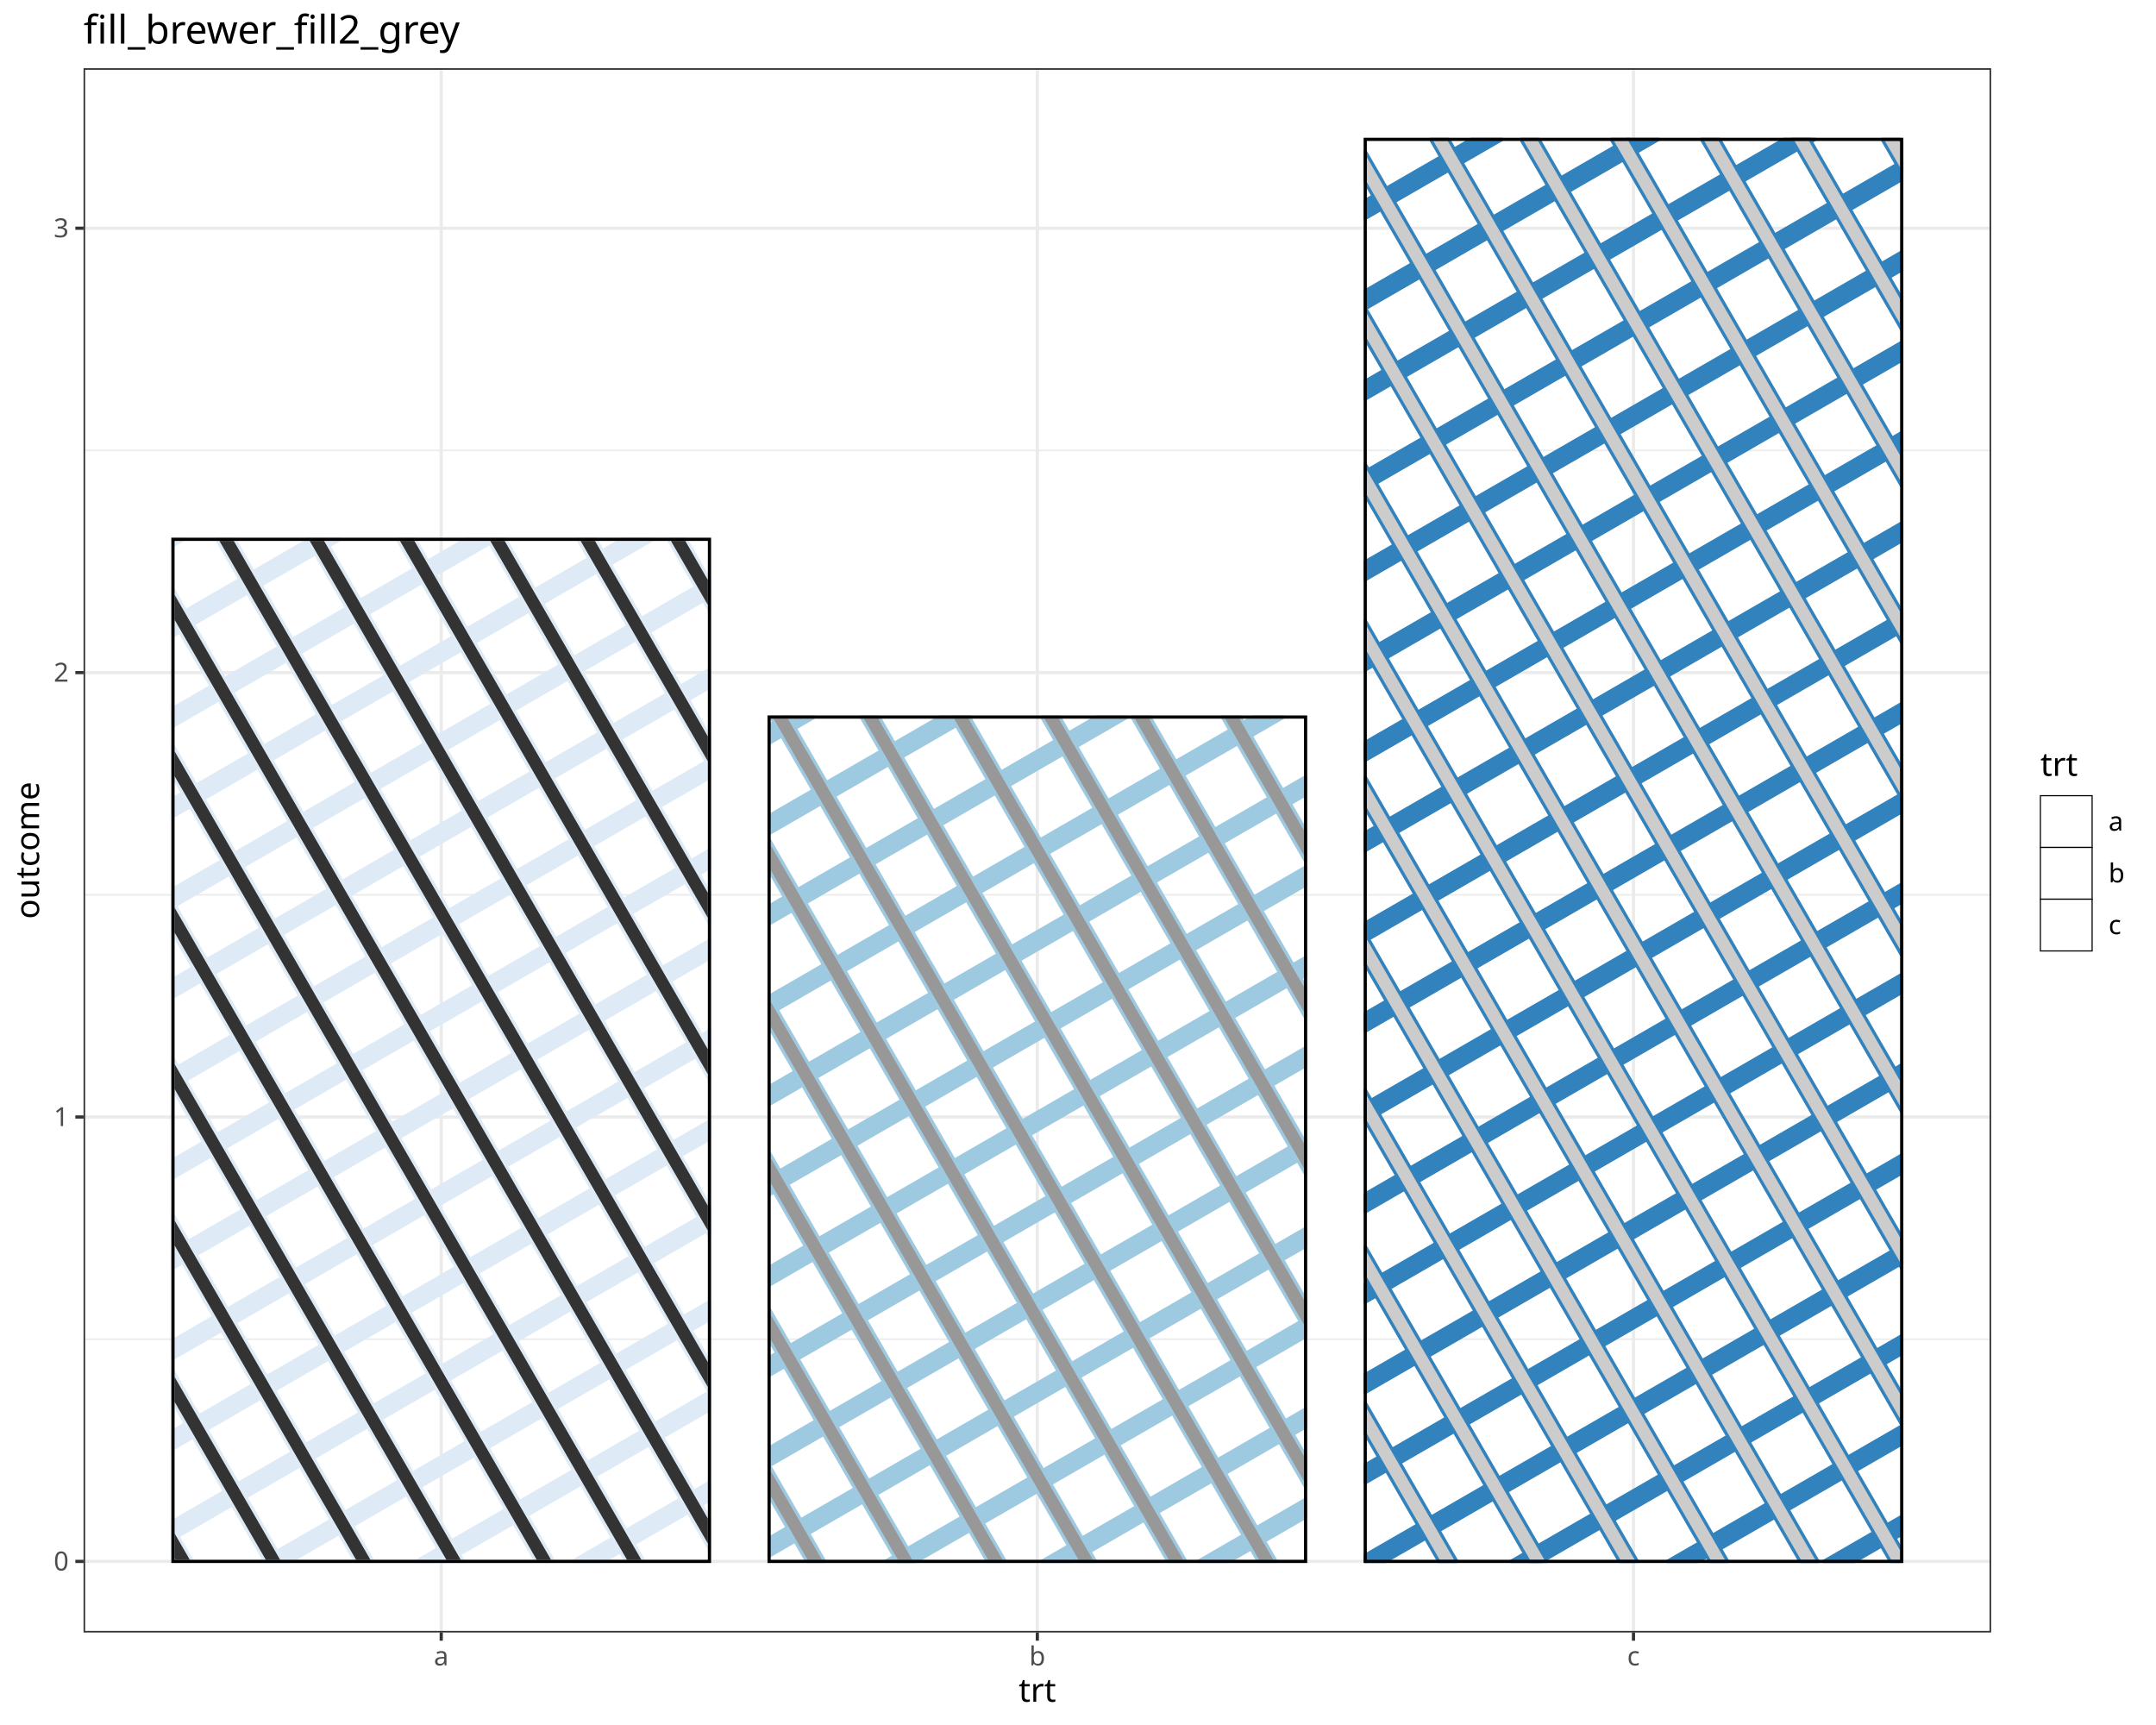
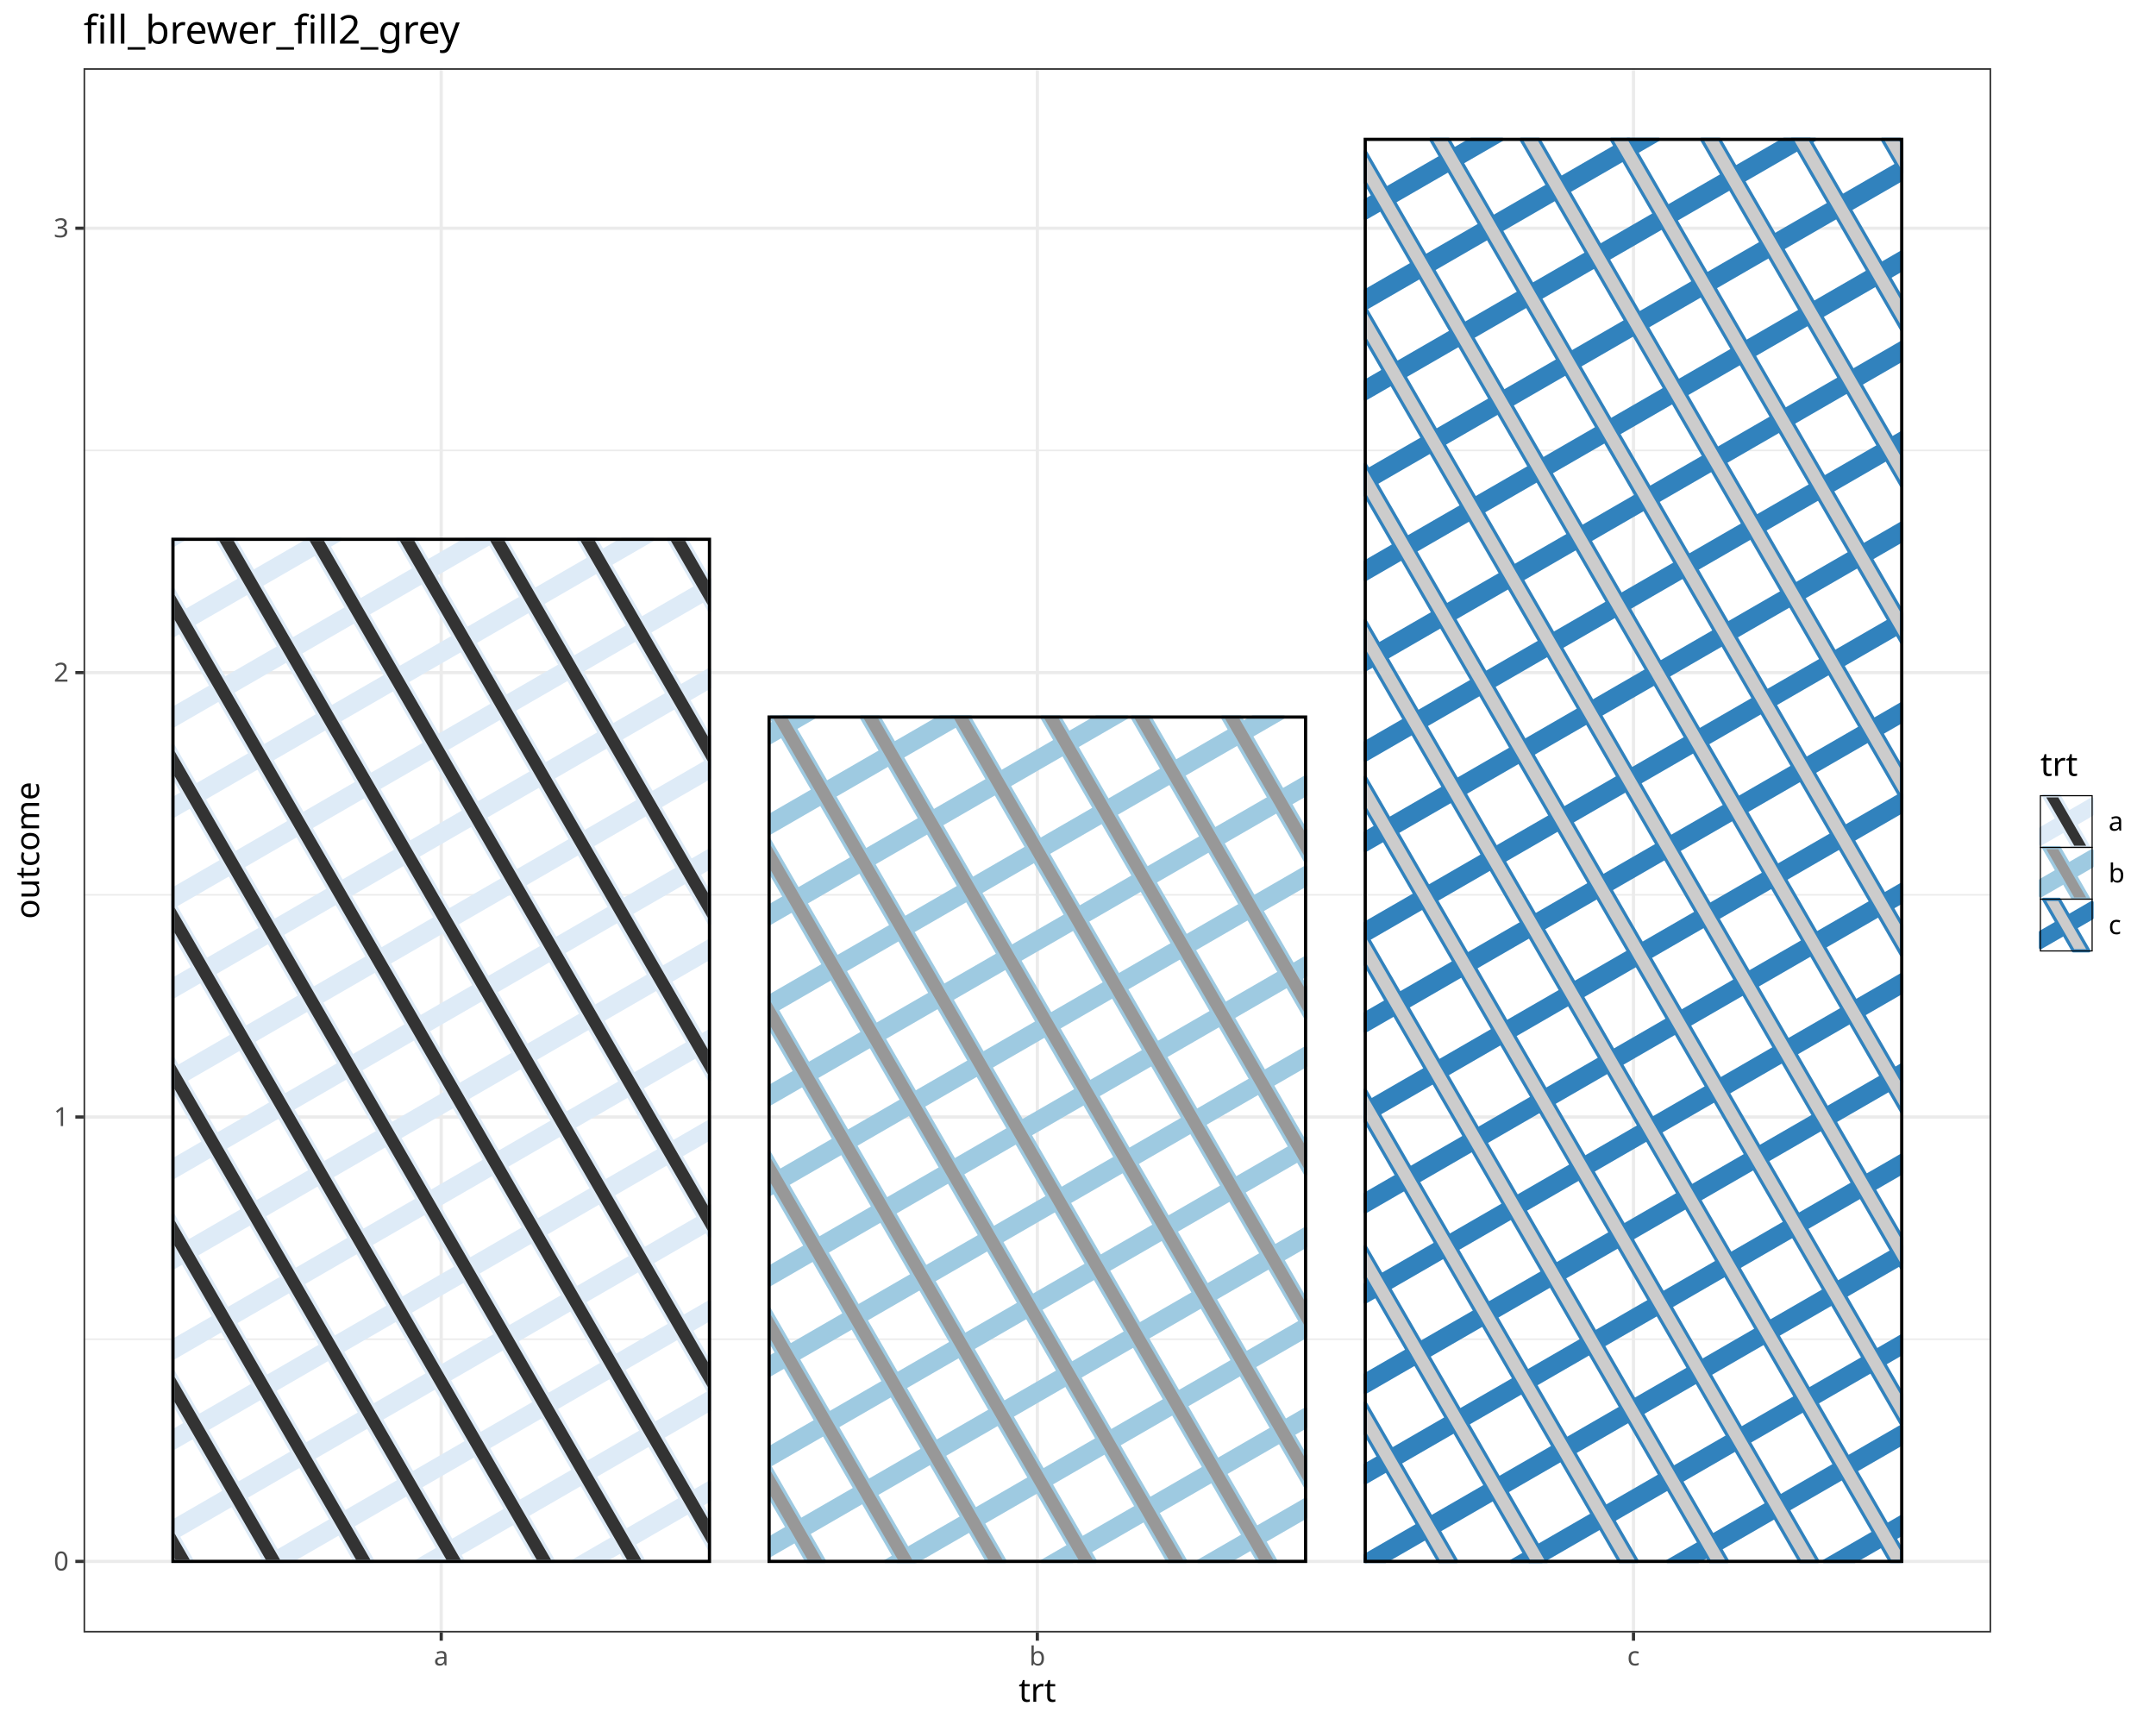
<svg xmlns="http://www.w3.org/2000/svg" class="svglite" data-engine-version="2.0" width="720.00pt" height="576.00pt" viewBox="0 0 720.00 576.00">
  <defs>
    <style type="text/css">
    .svglite line, .svglite polyline, .svglite polygon, .svglite path, .svglite rect, .svglite circle {
      fill: none;
      stroke: #000000;
      stroke-linecap: round;
      stroke-linejoin: round;
      stroke-miterlimit: 10.00;
    }
  </style>
  </defs>
  <rect width="100%" height="100%" style="stroke: none; fill: #FFFFFF;" />
  <defs>
    <clipPath id="cpMC4wMHw3MjAuMDB8MC4wMHw1NzYuMDA=">
      <rect x="0.00" y="0.00" width="720.00" height="576.00" />
    </clipPath>
  </defs>
  <g clip-path="url(#cpMC4wMHw3MjAuMDB8MC4wMHw1NzYuMDA=)">
    <rect x="-0" y="0.00" width="720.00" height="576.00" style="stroke-width: 1.07; stroke: #FFFFFF; fill: #FFFFFF;" />
  </g>
  <defs>
    <clipPath id="cpMjcuOTB8NjY0Ljk1fDIyLjc4fDU0NS4xMQ==">
      <rect x="27.90" y="22.78" width="637.05" height="522.33" />
    </clipPath>
  </defs>
  <g clip-path="url(#cpMjcuOTB8NjY0Ljk1fDIyLjc4fDU0NS4xMQ==)">
    <rect x="27.90" y="22.78" width="637.05" height="522.33" style="stroke-width: 1.07; stroke: none; fill: #FFFFFF;" />
    <polyline points="27.90,447.18 664.95,447.18 " style="stroke-width: 0.53; stroke: #EBEBEB; stroke-linecap: butt;" />
    <polyline points="27.90,298.79 664.95,298.79 " style="stroke-width: 0.53; stroke: #EBEBEB; stroke-linecap: butt;" />
    <polyline points="27.90,150.40 664.95,150.40 " style="stroke-width: 0.53; stroke: #EBEBEB; stroke-linecap: butt;" />
    <polyline points="27.90,521.37 664.95,521.37 " style="stroke-width: 1.07; stroke: #EBEBEB; stroke-linecap: butt;" />
    <polyline points="27.90,372.98 664.95,372.98 " style="stroke-width: 1.07; stroke: #EBEBEB; stroke-linecap: butt;" />
    <polyline points="27.90,224.59 664.95,224.59 " style="stroke-width: 1.07; stroke: #EBEBEB; stroke-linecap: butt;" />
    <polyline points="27.90,76.20 664.95,76.20 " style="stroke-width: 1.07; stroke: #EBEBEB; stroke-linecap: butt;" />
    <polyline points="147.35,545.11 147.35,22.78 " style="stroke-width: 1.07; stroke: #EBEBEB; stroke-linecap: butt;" />
    <polyline points="346.42,545.11 346.42,22.78 " style="stroke-width: 1.07; stroke: #EBEBEB; stroke-linecap: butt;" />
    <polyline points="545.50,545.11 545.50,22.78 " style="stroke-width: 1.07; stroke: #EBEBEB; stroke-linecap: butt;" />
    <rect x="57.76" y="180.08" width="179.17" height="341.29" style="stroke-width: 0.00; stroke: none; stroke-linecap: butt; stroke-linejoin: miter;" />
    <rect x="256.84" y="239.43" width="179.17" height="281.94" style="stroke-width: 0.00; stroke: none; stroke-linecap: butt; stroke-linejoin: miter;" />
    <rect x="455.92" y="46.53" width="179.17" height="474.84" style="stroke-width: 0.00; stroke: none; stroke-linecap: butt; stroke-linejoin: miter;" />
    <polygon points="236.93,494.93 236.93,500.96 201.58,521.37 191.14,521.37 236.93,494.93 " style="stroke-width: 1.07; stroke: #DEEBF7; stroke-linecap: square; fill: #DEEBF7;" />
    <polygon points="236.93,464.77 236.93,470.81 149.35,521.37 138.90,521.37 236.93,464.77 " style="stroke-width: 1.07; stroke: #DEEBF7; stroke-linecap: square; fill: #DEEBF7;" />
    <polygon points="236.93,434.62 236.93,440.65 97.12,521.37 86.67,521.37 236.93,434.62 " style="stroke-width: 1.07; stroke: #DEEBF7; stroke-linecap: square; fill: #DEEBF7;" />
    <polygon points="236.93,404.46 236.93,410.49 57.76,513.94 57.76,507.91 236.93,404.46 " style="stroke-width: 1.07; stroke: #DEEBF7; stroke-linecap: square; fill: #DEEBF7;" />
    <polygon points="236.93,374.30 236.93,380.34 57.76,483.78 57.76,477.75 236.93,374.30 " style="stroke-width: 1.07; stroke: #DEEBF7; stroke-linecap: square; fill: #DEEBF7;" />
    <polygon points="236.93,344.15 236.93,350.18 57.76,453.62 57.76,447.59 236.93,344.15 " style="stroke-width: 1.07; stroke: #DEEBF7; stroke-linecap: square; fill: #DEEBF7;" />
    <polygon points="236.93,313.99 236.93,320.02 57.76,423.47 57.76,417.44 236.93,313.99 " style="stroke-width: 1.07; stroke: #DEEBF7; stroke-linecap: square; fill: #DEEBF7;" />
    <polygon points="236.93,283.83 236.93,289.87 57.76,393.31 57.76,387.28 236.93,283.83 " style="stroke-width: 1.07; stroke: #DEEBF7; stroke-linecap: square; fill: #DEEBF7;" />
    <polygon points="236.93,253.68 236.93,259.71 57.76,363.15 57.76,357.12 236.93,253.68 " style="stroke-width: 1.07; stroke: #DEEBF7; stroke-linecap: square; fill: #DEEBF7;" />
    <polygon points="236.93,223.52 236.93,229.55 57.76,333.00 57.76,326.97 236.93,223.52 " style="stroke-width: 1.07; stroke: #DEEBF7; stroke-linecap: square; fill: #DEEBF7;" />
    <polygon points="236.93,193.36 236.93,199.40 57.76,302.84 57.76,296.81 236.93,193.36 " style="stroke-width: 1.07; stroke: #DEEBF7; stroke-linecap: square; fill: #DEEBF7;" />
    <polygon points="207.72,180.08 218.16,180.08 57.76,272.68 57.76,266.65 207.72,180.08 " style="stroke-width: 1.07; stroke: #DEEBF7; stroke-linecap: square; fill: #DEEBF7;" />
    <polygon points="155.48,180.08 165.93,180.08 57.76,242.53 57.76,236.50 155.48,180.08 " style="stroke-width: 1.07; stroke: #DEEBF7; stroke-linecap: square; fill: #DEEBF7;" />
    <polygon points="103.25,180.08 113.70,180.08 57.76,212.37 57.76,206.34 103.25,180.08 " style="stroke-width: 1.07; stroke: #DEEBF7; stroke-linecap: square; fill: #DEEBF7;" />
    <polygon points="57.76,182.21 57.76,180.08 61.46,180.08 57.76,182.21 " style="stroke-width: 1.07; stroke: #DEEBF7; stroke-linecap: square; fill: #DEEBF7;" />
    <polygon points="64.32,521.37 58.29,521.37 57.76,520.45 57.76,510.01 64.32,521.37 " style="stroke-width: 1.07; stroke: #DEEBF7; stroke-linecap: square; fill: #333333;" />
    <polygon points="94.48,521.37 88.45,521.37 57.76,468.22 57.76,457.77 94.48,521.37 " style="stroke-width: 1.07; stroke: #DEEBF7; stroke-linecap: square; fill: #333333;" />
    <polygon points="124.64,521.37 118.60,521.37 57.76,415.99 57.76,405.54 124.64,521.37 " style="stroke-width: 1.07; stroke: #DEEBF7; stroke-linecap: square; fill: #333333;" />
    <polygon points="154.79,521.37 148.76,521.37 57.76,363.75 57.76,353.31 154.79,521.37 " style="stroke-width: 1.07; stroke: #DEEBF7; stroke-linecap: square; fill: #333333;" />
    <polygon points="184.95,521.37 178.92,521.37 57.76,311.52 57.76,301.07 184.95,521.37 " style="stroke-width: 1.07; stroke: #DEEBF7; stroke-linecap: square; fill: #333333;" />
    <polygon points="215.11,521.37 209.07,521.37 57.76,259.29 57.76,248.84 215.11,521.37 " style="stroke-width: 1.07; stroke: #DEEBF7; stroke-linecap: square; fill: #333333;" />
    <polygon points="236.93,506.94 236.93,517.39 57.76,207.06 57.76,196.61 236.93,506.94 " style="stroke-width: 1.07; stroke: #DEEBF7; stroke-linecap: square; fill: #333333;" />
    <polygon points="236.93,454.71 236.93,465.15 72.34,180.08 78.37,180.08 236.93,454.71 " style="stroke-width: 1.07; stroke: #DEEBF7; stroke-linecap: square; fill: #333333;" />
    <polygon points="236.93,402.47 236.93,412.92 102.50,180.08 108.53,180.08 236.93,402.47 " style="stroke-width: 1.07; stroke: #DEEBF7; stroke-linecap: square; fill: #333333;" />
    <polygon points="236.93,350.24 236.93,360.69 132.65,180.08 138.69,180.08 236.93,350.24 " style="stroke-width: 1.07; stroke: #DEEBF7; stroke-linecap: square; fill: #333333;" />
    <polygon points="236.93,298.01 236.93,308.46 162.81,180.08 168.84,180.08 236.93,298.01 " style="stroke-width: 1.07; stroke: #DEEBF7; stroke-linecap: square; fill: #333333;" />
    <polygon points="236.93,245.78 236.93,256.22 192.97,180.08 199.00,180.08 236.93,245.78 " style="stroke-width: 1.07; stroke: #DEEBF7; stroke-linecap: square; fill: #333333;" />
    <polygon points="236.93,193.54 236.93,203.99 223.12,180.08 229.16,180.08 236.93,193.54 " style="stroke-width: 1.07; stroke: #DEEBF7; stroke-linecap: square; fill: #333333;" />
    <polygon points="436.01,500.62 436.01,506.65 410.52,521.37 400.07,521.37 436.01,500.62 " style="stroke-width: 1.07; stroke: #9ECAE1; stroke-linecap: square; fill: #9ECAE1;" />
    <polygon points="436.01,470.46 436.01,476.50 358.28,521.37 347.84,521.37 436.01,470.46 " style="stroke-width: 1.07; stroke: #9ECAE1; stroke-linecap: square; fill: #9ECAE1;" />
    <polygon points="436.01,440.31 436.01,446.34 306.05,521.37 295.60,521.37 436.01,440.31 " style="stroke-width: 1.07; stroke: #9ECAE1; stroke-linecap: square; fill: #9ECAE1;" />
    <polygon points="436.01,410.15 436.01,416.18 256.84,519.63 256.84,513.59 436.01,410.15 " style="stroke-width: 1.07; stroke: #9ECAE1; stroke-linecap: square; fill: #9ECAE1;" />
    <polygon points="436.01,379.99 436.01,386.03 256.84,489.47 256.84,483.44 436.01,379.99 " style="stroke-width: 1.07; stroke: #9ECAE1; stroke-linecap: square; fill: #9ECAE1;" />
    <polygon points="436.01,349.84 436.01,355.87 256.84,459.31 256.84,453.28 436.01,349.84 " style="stroke-width: 1.07; stroke: #9ECAE1; stroke-linecap: square; fill: #9ECAE1;" />
    <polygon points="436.01,319.68 436.01,325.71 256.84,429.16 256.84,423.12 436.01,319.68 " style="stroke-width: 1.07; stroke: #9ECAE1; stroke-linecap: square; fill: #9ECAE1;" />
    <polygon points="436.01,289.52 436.01,295.56 256.84,399.00 256.84,392.97 436.01,289.52 " style="stroke-width: 1.07; stroke: #9ECAE1; stroke-linecap: square; fill: #9ECAE1;" />
    <polygon points="436.01,259.37 436.01,265.40 256.84,368.84 256.84,362.81 436.01,259.37 " style="stroke-width: 1.07; stroke: #9ECAE1; stroke-linecap: square; fill: #9ECAE1;" />
    <polygon points="418.31,239.43 428.75,239.43 256.84,338.69 256.84,332.65 418.31,239.43 " style="stroke-width: 1.07; stroke: #9ECAE1; stroke-linecap: square; fill: #9ECAE1;" />
    <polygon points="366.07,239.43 376.52,239.43 256.84,308.53 256.84,302.50 366.07,239.43 " style="stroke-width: 1.07; stroke: #9ECAE1; stroke-linecap: square; fill: #9ECAE1;" />
    <polygon points="313.84,239.43 324.29,239.43 256.84,278.37 256.84,272.34 313.84,239.43 " style="stroke-width: 1.07; stroke: #9ECAE1; stroke-linecap: square; fill: #9ECAE1;" />
    <polygon points="261.61,239.43 272.05,239.43 256.84,248.22 256.84,242.18 261.61,239.43 " style="stroke-width: 1.07; stroke: #9ECAE1; stroke-linecap: square; fill: #9ECAE1;" />
    <polygon points="275.42,521.37 269.39,521.37 256.84,499.64 256.84,489.19 275.42,521.37 " style="stroke-width: 1.07; stroke: #9ECAE1; stroke-linecap: square; fill: #989898;" />
    <polygon points="305.58,521.37 299.54,521.37 256.84,447.40 256.84,436.96 305.58,521.37 " style="stroke-width: 1.07; stroke: #9ECAE1; stroke-linecap: square; fill: #989898;" />
    <polygon points="335.73,521.37 329.70,521.37 256.84,395.17 256.84,384.72 335.73,521.37 " style="stroke-width: 1.07; stroke: #9ECAE1; stroke-linecap: square; fill: #989898;" />
    <polygon points="365.89,521.37 359.86,521.37 256.84,342.94 256.84,332.49 365.89,521.37 " style="stroke-width: 1.07; stroke: #9ECAE1; stroke-linecap: square; fill: #989898;" />
    <polygon points="396.05,521.37 390.01,521.37 256.84,290.70 256.84,280.26 396.05,521.37 " style="stroke-width: 1.07; stroke: #9ECAE1; stroke-linecap: square; fill: #989898;" />
    <polygon points="426.20,521.37 420.17,521.37 257.39,239.43 263.42,239.43 426.20,521.37 " style="stroke-width: 1.07; stroke: #9ECAE1; stroke-linecap: square; fill: #989898;" />
    <polygon points="436.01,486.12 436.01,496.57 287.55,239.43 293.58,239.43 436.01,486.12 " style="stroke-width: 1.07; stroke: #9ECAE1; stroke-linecap: square; fill: #989898;" />
    <polygon points="436.01,433.89 436.01,444.34 317.71,239.43 323.74,239.43 436.01,433.89 " style="stroke-width: 1.07; stroke: #9ECAE1; stroke-linecap: square; fill: #989898;" />
    <polygon points="436.01,381.66 436.01,392.10 347.86,239.43 353.89,239.43 436.01,381.66 " style="stroke-width: 1.07; stroke: #9ECAE1; stroke-linecap: square; fill: #989898;" />
    <polygon points="436.01,329.42 436.01,339.87 378.02,239.43 384.05,239.43 436.01,329.42 " style="stroke-width: 1.07; stroke: #9ECAE1; stroke-linecap: square; fill: #989898;" />
    <polygon points="436.01,277.19 436.01,287.64 408.18,239.43 414.21,239.43 436.01,277.19 " style="stroke-width: 1.07; stroke: #9ECAE1; stroke-linecap: square; fill: #989898;" />
    <polygon points="635.09,506.31 635.09,512.34 619.45,521.37 609.00,521.37 635.09,506.31 " style="stroke-width: 1.07; stroke: #3182BD; stroke-linecap: square; fill: #3182BD;" />
    <polygon points="635.09,476.15 635.09,482.18 567.21,521.37 556.77,521.37 635.09,476.15 " style="stroke-width: 1.07; stroke: #3182BD; stroke-linecap: square; fill: #3182BD;" />
    <polygon points="635.09,446.00 635.09,452.03 514.98,521.37 504.54,521.37 635.09,446.00 " style="stroke-width: 1.07; stroke: #3182BD; stroke-linecap: square; fill: #3182BD;" />
    <polygon points="635.09,415.84 635.09,421.87 462.75,521.37 455.92,521.37 455.92,519.28 635.09,415.84 " style="stroke-width: 1.07; stroke: #3182BD; stroke-linecap: square; fill: #3182BD;" />
    <polygon points="635.09,385.68 635.09,391.71 455.92,495.16 455.92,489.13 635.09,385.68 " style="stroke-width: 1.07; stroke: #3182BD; stroke-linecap: square; fill: #3182BD;" />
    <polygon points="635.09,355.53 635.09,361.56 455.92,465.00 455.92,458.97 635.09,355.53 " style="stroke-width: 1.07; stroke: #3182BD; stroke-linecap: square; fill: #3182BD;" />
    <polygon points="635.09,325.37 635.09,331.40 455.92,434.84 455.92,428.81 635.09,325.37 " style="stroke-width: 1.07; stroke: #3182BD; stroke-linecap: square; fill: #3182BD;" />
    <polygon points="635.09,295.21 635.09,301.24 455.92,404.69 455.92,398.66 635.09,295.21 " style="stroke-width: 1.07; stroke: #3182BD; stroke-linecap: square; fill: #3182BD;" />
    <polygon points="635.09,265.06 635.09,271.09 455.92,374.53 455.92,368.50 635.09,265.06 " style="stroke-width: 1.07; stroke: #3182BD; stroke-linecap: square; fill: #3182BD;" />
    <polygon points="635.09,234.90 635.09,240.93 455.92,344.37 455.92,338.34 635.09,234.90 " style="stroke-width: 1.07; stroke: #3182BD; stroke-linecap: square; fill: #3182BD;" />
    <polygon points="635.09,204.74 635.09,210.77 455.92,314.22 455.92,308.19 635.09,204.74 " style="stroke-width: 1.07; stroke: #3182BD; stroke-linecap: square; fill: #3182BD;" />
    <polygon points="635.09,174.59 635.09,180.62 455.92,284.06 455.92,278.03 635.09,174.59 " style="stroke-width: 1.07; stroke: #3182BD; stroke-linecap: square; fill: #3182BD;" />
    <polygon points="635.09,144.43 635.09,150.46 455.92,253.90 455.92,247.87 635.09,144.43 " style="stroke-width: 1.07; stroke: #3182BD; stroke-linecap: square; fill: #3182BD;" />
    <polygon points="635.09,114.27 635.09,120.30 455.92,223.75 455.92,217.72 635.09,114.27 " style="stroke-width: 1.07; stroke: #3182BD; stroke-linecap: square; fill: #3182BD;" />
    <polygon points="635.09,84.12 635.09,90.15 455.92,193.59 455.92,187.56 635.09,84.12 " style="stroke-width: 1.07; stroke: #3182BD; stroke-linecap: square; fill: #3182BD;" />
    <polygon points="635.09,53.96 635.09,59.99 455.92,163.43 455.92,157.40 635.09,53.96 " style="stroke-width: 1.07; stroke: #3182BD; stroke-linecap: square; fill: #3182BD;" />
    <polygon points="595.73,46.53 606.18,46.53 455.92,133.28 455.92,127.25 595.73,46.53 " style="stroke-width: 1.07; stroke: #3182BD; stroke-linecap: square; fill: #3182BD;" />
    <polygon points="543.50,46.53 553.94,46.53 455.92,103.12 455.92,97.09 543.50,46.53 " style="stroke-width: 1.07; stroke: #3182BD; stroke-linecap: square; fill: #3182BD;" />
    <polygon points="491.26,46.53 501.71,46.53 455.92,72.96 455.92,66.93 491.26,46.53 " style="stroke-width: 1.07; stroke: #3182BD; stroke-linecap: square; fill: #3182BD;" />
    <polygon points="456.36,521.37 455.92,521.37 455.92,520.60 456.36,521.37 " style="stroke-width: 1.07; stroke: #3182BD; stroke-linecap: square; fill: #CCCCCC;" />
    <polygon points="486.52,521.37 480.48,521.37 455.92,478.82 455.92,468.37 486.52,521.37 " style="stroke-width: 1.07; stroke: #3182BD; stroke-linecap: square; fill: #CCCCCC;" />
    <polygon points="516.67,521.37 510.64,521.37 455.92,426.59 455.92,416.14 516.67,521.37 " style="stroke-width: 1.07; stroke: #3182BD; stroke-linecap: square; fill: #CCCCCC;" />
    <polygon points="546.83,521.37 540.80,521.37 455.92,374.35 455.92,363.91 546.83,521.37 " style="stroke-width: 1.07; stroke: #3182BD; stroke-linecap: square; fill: #CCCCCC;" />
    <polygon points="576.99,521.37 570.95,521.37 455.92,322.12 455.92,311.67 576.99,521.37 " style="stroke-width: 1.07; stroke: #3182BD; stroke-linecap: square; fill: #CCCCCC;" />
    <polygon points="607.14,521.37 601.11,521.37 455.92,269.89 455.92,259.44 607.14,521.37 " style="stroke-width: 1.07; stroke: #3182BD; stroke-linecap: square; fill: #CCCCCC;" />
    <polygon points="635.09,517.54 635.09,521.37 631.27,521.37 455.92,217.65 455.92,207.21 635.09,517.54 " style="stroke-width: 1.07; stroke: #3182BD; stroke-linecap: square; fill: #CCCCCC;" />
    <polygon points="635.09,465.31 635.09,475.75 455.92,165.42 455.92,154.97 635.09,465.31 " style="stroke-width: 1.07; stroke: #3182BD; stroke-linecap: square; fill: #CCCCCC;" />
    <polygon points="635.09,413.07 635.09,423.52 455.92,113.19 455.92,102.74 635.09,413.07 " style="stroke-width: 1.07; stroke: #3182BD; stroke-linecap: square; fill: #CCCCCC;" />
    <polygon points="635.09,360.84 635.09,371.29 455.92,60.96 455.92,50.51 635.09,360.84 " style="stroke-width: 1.07; stroke: #3182BD; stroke-linecap: square; fill: #CCCCCC;" />
    <polygon points="635.09,308.61 635.09,319.05 477.74,46.53 483.77,46.53 635.09,308.61 " style="stroke-width: 1.07; stroke: #3182BD; stroke-linecap: square; fill: #CCCCCC;" />
    <polygon points="635.09,256.37 635.09,266.82 507.90,46.53 513.93,46.53 635.09,256.37 " style="stroke-width: 1.07; stroke: #3182BD; stroke-linecap: square; fill: #CCCCCC;" />
    <polygon points="635.09,204.14 635.09,214.59 538.06,46.53 544.09,46.53 635.09,204.14 " style="stroke-width: 1.07; stroke: #3182BD; stroke-linecap: square; fill: #CCCCCC;" />
    <polygon points="635.09,151.91 635.09,162.36 568.21,46.53 574.24,46.53 635.09,151.91 " style="stroke-width: 1.07; stroke: #3182BD; stroke-linecap: square; fill: #CCCCCC;" />
    <polygon points="635.09,99.68 635.09,110.12 598.37,46.53 604.40,46.53 635.09,99.68 " style="stroke-width: 1.07; stroke: #3182BD; stroke-linecap: square; fill: #CCCCCC;" />
    <polygon points="635.09,47.44 635.09,57.89 628.53,46.53 634.56,46.53 635.09,47.44 " style="stroke-width: 1.07; stroke: #3182BD; stroke-linecap: square; fill: #CCCCCC;" />
    <rect x="57.76" y="180.08" width="179.17" height="341.29" style="stroke-width: 1.07; stroke-linecap: butt; stroke-linejoin: miter;" />
    <rect x="256.84" y="239.43" width="179.17" height="281.94" style="stroke-width: 1.07; stroke-linecap: butt; stroke-linejoin: miter;" />
    <rect x="455.92" y="46.53" width="179.17" height="474.84" style="stroke-width: 1.07; stroke-linecap: butt; stroke-linejoin: miter;" />
    <rect x="27.90" y="22.78" width="637.05" height="522.33" style="stroke-width: 1.07; stroke: #333333;" />
  </g>
  <g clip-path="url(#cpMC4wMHw3MjAuMDB8MC4wMHw1NzYuMDA=)">
    <text x="22.97" y="524.40" text-anchor="end" style="font-size: 8.80px; fill: #4D4D4D; font-family: sans;" textLength="4.89px" lengthAdjust="spacingAndGlyphs">0</text>
    <text x="22.97" y="376.01" text-anchor="end" style="font-size: 8.80px; fill: #4D4D4D; font-family: sans;" textLength="4.89px" lengthAdjust="spacingAndGlyphs">1</text>
    <text x="22.97" y="227.62" text-anchor="end" style="font-size: 8.80px; fill: #4D4D4D; font-family: sans;" textLength="4.89px" lengthAdjust="spacingAndGlyphs">2</text>
    <text x="22.97" y="79.23" text-anchor="end" style="font-size: 8.80px; fill: #4D4D4D; font-family: sans;" textLength="4.89px" lengthAdjust="spacingAndGlyphs">3</text>
    <polyline points="25.16,521.37 27.90,521.37 " style="stroke-width: 1.07; stroke: #333333; stroke-linecap: butt;" />
    <polyline points="25.16,372.98 27.90,372.98 " style="stroke-width: 1.07; stroke: #333333; stroke-linecap: butt;" />
    <polyline points="25.16,224.59 27.90,224.59 " style="stroke-width: 1.07; stroke: #333333; stroke-linecap: butt;" />
    <polyline points="25.16,76.20 27.90,76.20 " style="stroke-width: 1.07; stroke: #333333; stroke-linecap: butt;" />
    <polyline points="147.35,547.85 147.35,545.11 " style="stroke-width: 1.07; stroke: #333333; stroke-linecap: butt;" />
    <polyline points="346.42,547.85 346.42,545.11 " style="stroke-width: 1.07; stroke: #333333; stroke-linecap: butt;" />
    <polyline points="545.50,547.85 545.50,545.11 " style="stroke-width: 1.07; stroke: #333333; stroke-linecap: butt;" />
    <text x="147.35" y="556.10" text-anchor="middle" style="font-size: 8.80px; fill: #4D4D4D; font-family: sans;" textLength="4.89px" lengthAdjust="spacingAndGlyphs">a</text>
    <text x="346.42" y="556.10" text-anchor="middle" style="font-size: 8.80px; fill: #4D4D4D; font-family: sans;" textLength="4.89px" lengthAdjust="spacingAndGlyphs">b</text>
    <text x="545.50" y="556.10" text-anchor="middle" style="font-size: 8.80px; fill: #4D4D4D; font-family: sans;" textLength="4.40px" lengthAdjust="spacingAndGlyphs">c</text>
    <text x="346.42" y="568.24" text-anchor="middle" style="font-size: 11.00px; font-family: sans;" textLength="9.77px" lengthAdjust="spacingAndGlyphs">trt</text>
    <text transform="translate(13.05,283.95) rotate(-90)" text-anchor="middle" style="font-size: 11.00px; font-family: sans;" textLength="42.20px" lengthAdjust="spacingAndGlyphs">outcome</text>
    <rect x="675.91" y="244.88" width="38.61" height="78.13" style="stroke-width: 1.07; stroke: none; fill: #FFFFFF;" />
    <text x="681.39" y="259.07" style="font-size: 11.00px; font-family: sans;" textLength="9.77px" lengthAdjust="spacingAndGlyphs">trt</text>
    <rect x="681.39" y="265.69" width="17.28" height="17.28" style="stroke-width: 1.07; stroke: none; fill: #FFFFFF;" />
    <rect x="681.39" y="265.69" width="17.28" height="17.28" style="stroke-width: 0.00; stroke: none; stroke-linecap: square; stroke-linejoin: miter;" />
+     <polygon points="698.62,266.76 698.62,271.98 681.43,281.91 681.43,276.69 698.62,266.76 " style="stroke-width: 1.07; stroke: #DEEBF7; stroke-linecap: square; fill: #DEEBF7;" />
+     <polygon points="697.60,282.93 692.38,282.93 682.45,265.74 687.68,265.74 697.60,282.93 " style="stroke-width: 1.07; stroke: #DEEBF7; stroke-linecap: square; fill: #333333;" />
    <rect x="681.39" y="265.69" width="17.28" height="17.28" style="stroke-width: 0.38; stroke-linecap: square; stroke-linejoin: miter;" />
    <rect x="681.39" y="282.97" width="17.28" height="17.28" style="stroke-width: 1.07; stroke: none; fill: #FFFFFF;" />
    <rect x="681.39" y="282.97" width="17.28" height="17.28" style="stroke-width: 0.00; stroke: none; stroke-linecap: square; stroke-linejoin: miter;" />
+     <polygon points="698.62,284.04 698.62,289.26 681.43,299.19 681.43,293.97 698.62,284.04 " style="stroke-width: 1.07; stroke: #9ECAE1; stroke-linecap: square; fill: #9ECAE1;" />
+     <polygon points="697.60,300.21 692.38,300.21 682.45,283.02 687.68,283.02 697.60,300.21 " style="stroke-width: 1.07; stroke: #9ECAE1; stroke-linecap: square; fill: #989898;" />
    <rect x="681.39" y="282.97" width="17.28" height="17.28" style="stroke-width: 0.38; stroke-linecap: square; stroke-linejoin: miter;" />
    <rect x="681.39" y="300.25" width="17.28" height="17.28" style="stroke-width: 1.07; stroke: none; fill: #FFFFFF;" />
    <rect x="681.39" y="300.25" width="17.28" height="17.28" style="stroke-width: 0.00; stroke: none; stroke-linecap: square; stroke-linejoin: miter;" />
+     <polygon points="698.62,301.32 698.62,306.54 681.43,316.47 681.43,311.25 698.62,301.32 " style="stroke-width: 1.07; stroke: #3182BD; stroke-linecap: square; fill: #3182BD;" />
+     <polygon points="697.60,317.49 692.38,317.49 682.45,300.30 687.68,300.30 697.60,317.49 " style="stroke-width: 1.07; stroke: #3182BD; stroke-linecap: square; fill: #CCCCCC;" />
    <rect x="681.39" y="300.25" width="17.28" height="17.28" style="stroke-width: 0.38; stroke-linecap: square; stroke-linejoin: miter;" />
    <text x="704.15" y="277.36" style="font-size: 8.80px; font-family: sans;" textLength="4.89px" lengthAdjust="spacingAndGlyphs">a</text>
    <text x="704.15" y="294.64" style="font-size: 8.80px; font-family: sans;" textLength="4.89px" lengthAdjust="spacingAndGlyphs">b</text>
    <text x="704.15" y="311.92" style="font-size: 8.80px; font-family: sans;" textLength="4.40px" lengthAdjust="spacingAndGlyphs">c</text>
    <text x="27.90" y="14.56" style="font-size: 13.20px; font-family: sans;" textLength="120.32px" lengthAdjust="spacingAndGlyphs">fill_brewer_fill2_grey</text>
  </g>
</svg>
